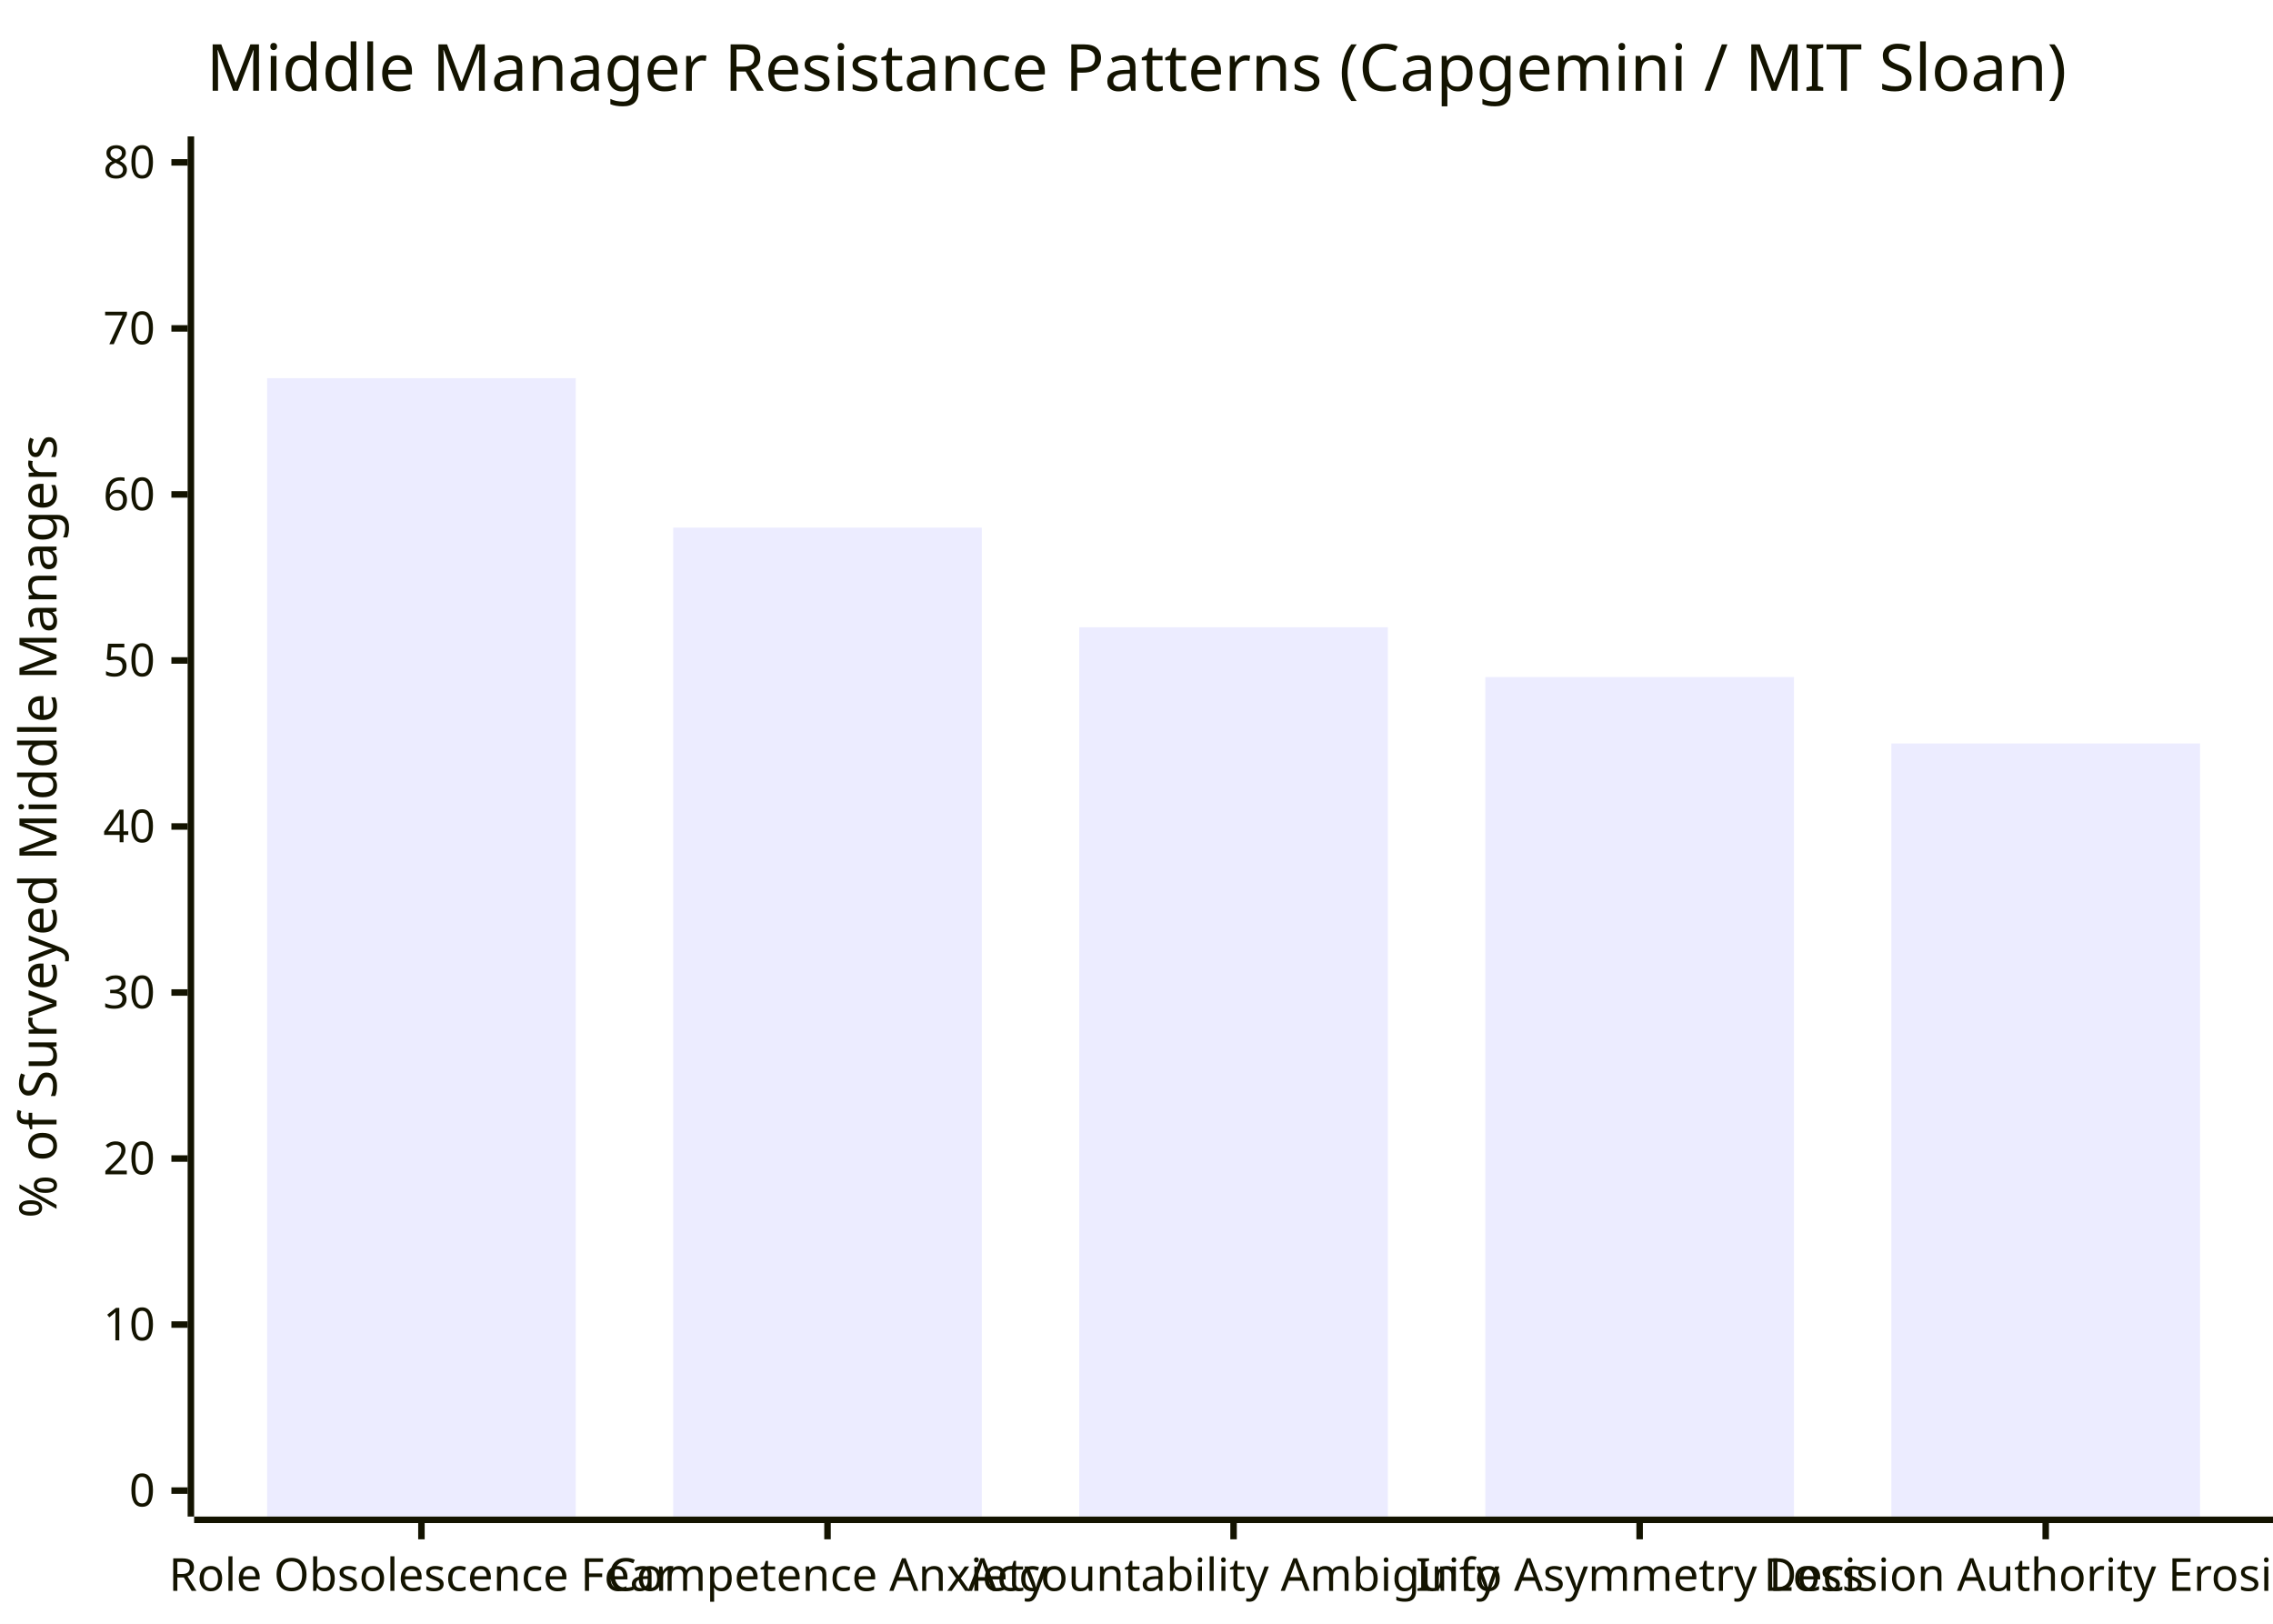
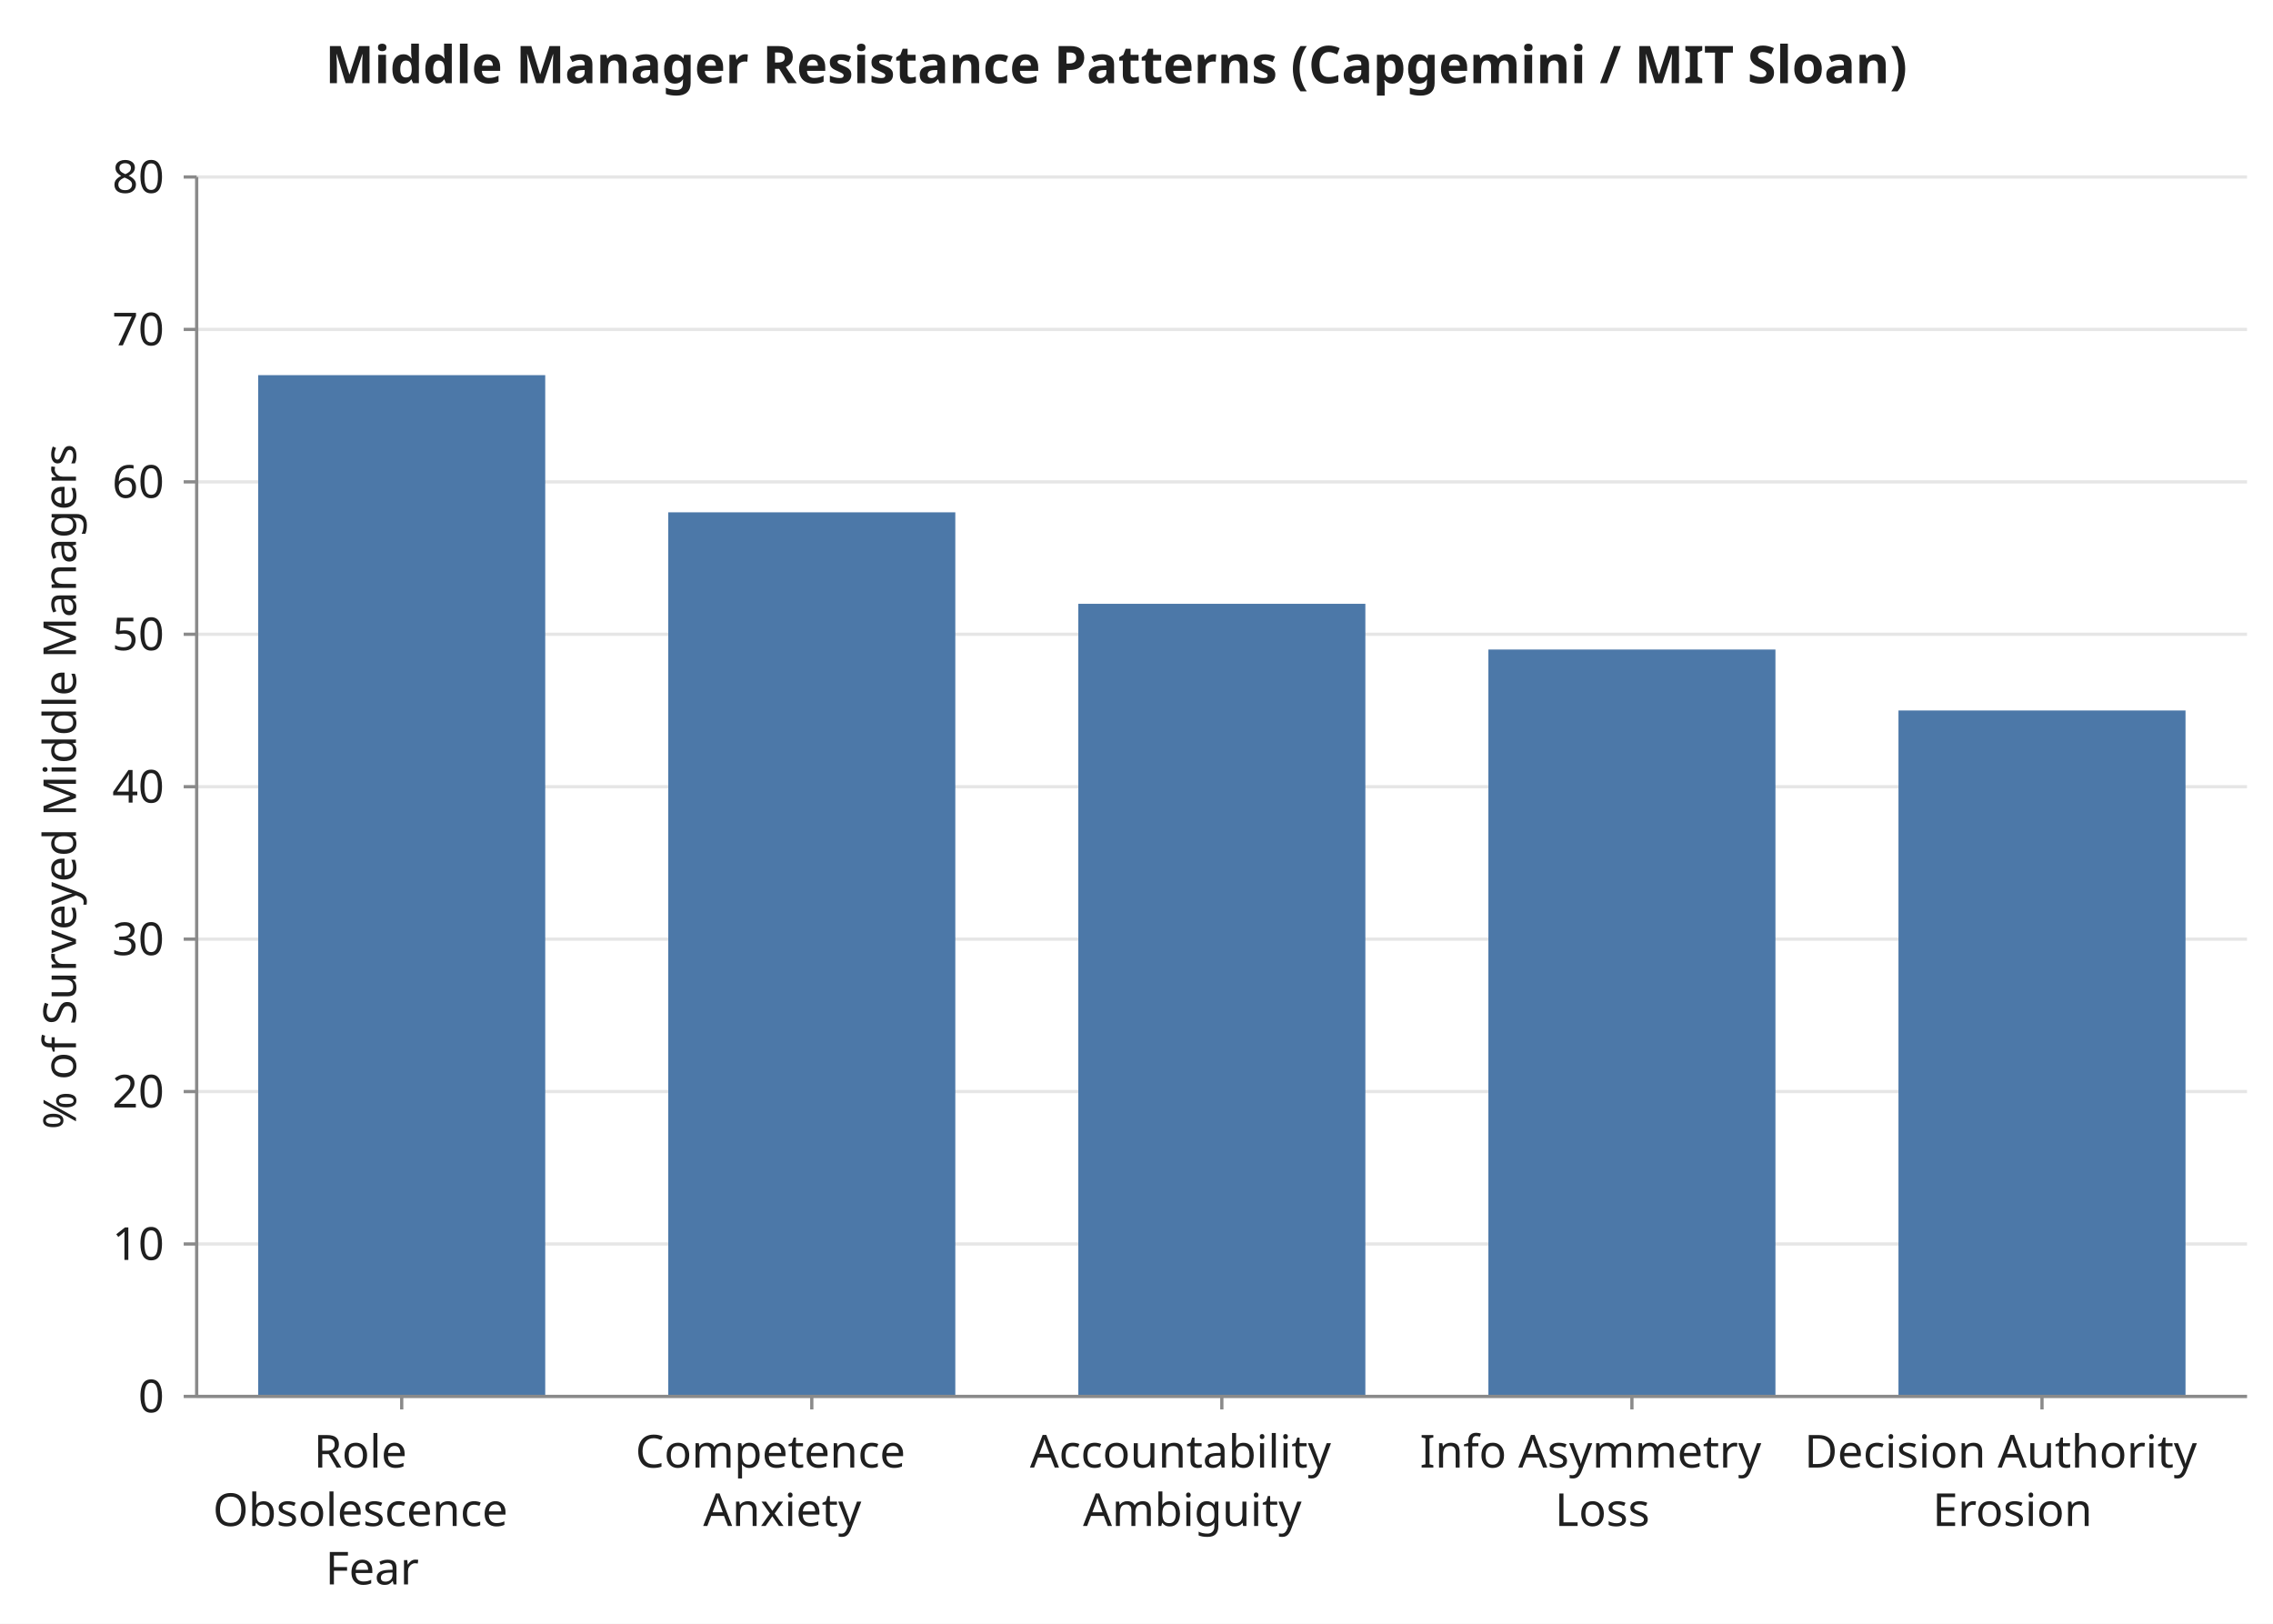
- <svg xmlns="http://www.w3.org/2000/svg" id="diagram-09-resistance-patterns" width="100%" style="max-width: 700px;" viewBox="0 0 700 500" role="graphics-document document" aria-roledescription="xychart">
+ <svg xmlns="http://www.w3.org/2000/svg" class="pele pele-xychart" viewBox="0 0 700 500" width="700" height="500" style="--_bg:#fff;--_fg:#1f1f1f;--_m:#6e6e6e;--_l:#1f1f1f;--_s:#f3f3f3;--_a:#e6e6e6;--_b:#8a8a8a;--_c:#5b7bd5;color:#1f1f1f;--_tw:bold;--_fm:monospace;font:16px sans-serif;letter-spacing:normal;word-spacing:normal;text-transform:none;direction:ltr;font-family:sans-serif" fill="#1f1f1f" role="graphics-document document" aria-roledescription="xychart">
  <rect x="0" y="0" width="100%" height="100%" fill="#ffffff" />
-   <style>#diagram-09-resistance-patterns{font-family:sans-serif;font-size:16px;fill:#333;}@keyframes edge-animation-frame{from{stroke-dashoffset:0;}}@keyframes dash{to{stroke-dashoffset:0;}}#diagram-09-resistance-patterns .edge-animation-slow{stroke-dasharray:9,5!important;stroke-dashoffset:900;animation:dash 50s linear infinite;stroke-linecap:round;}#diagram-09-resistance-patterns .edge-animation-fast{stroke-dasharray:9,5!important;stroke-dashoffset:900;animation:dash 20s linear infinite;stroke-linecap:round;}#diagram-09-resistance-patterns .error-icon{fill:#552222;}#diagram-09-resistance-patterns .error-text{fill:#552222;stroke:#552222;}#diagram-09-resistance-patterns .edge-thickness-normal{stroke-width:1px;}#diagram-09-resistance-patterns .edge-thickness-thick{stroke-width:3.5px;}#diagram-09-resistance-patterns .edge-pattern-solid{stroke-dasharray:0;}#diagram-09-resistance-patterns .edge-thickness-invisible{stroke-width:0;fill:none;}#diagram-09-resistance-patterns .edge-pattern-dashed{stroke-dasharray:3;}#diagram-09-resistance-patterns .edge-pattern-dotted{stroke-dasharray:2;}#diagram-09-resistance-patterns .marker{fill:#333333;stroke:#333333;}#diagram-09-resistance-patterns .marker.cross{stroke:#333333;}#diagram-09-resistance-patterns svg{font-family:sans-serif;font-size:16px;}#diagram-09-resistance-patterns p{margin:0;}#diagram-09-resistance-patterns .node .neo-node{stroke:#9370DB;}#diagram-09-resistance-patterns [data-look="neo"].node rect,#diagram-09-resistance-patterns [data-look="neo"].cluster rect,#diagram-09-resistance-patterns [data-look="neo"].node polygon{stroke:#9370DB;filter:drop-shadow(1px 2px 2px rgba(185, 185, 185, 1));}#diagram-09-resistance-patterns [data-look="neo"].swimlane.cluster rect{filter:none;}#diagram-09-resistance-patterns [data-look="neo"].node path{stroke:#9370DB;stroke-width:1px;}#diagram-09-resistance-patterns [data-look="neo"].node .outer-path{filter:drop-shadow(1px 2px 2px rgba(185, 185, 185, 1));}#diagram-09-resistance-patterns [data-look="neo"].node .neo-line path{stroke:#9370DB;filter:none;}#diagram-09-resistance-patterns [data-look="neo"].node circle{stroke:#9370DB;filter:drop-shadow(1px 2px 2px rgba(185, 185, 185, 1));}#diagram-09-resistance-patterns [data-look="neo"].node circle .state-start{fill:#000000;}#diagram-09-resistance-patterns [data-look="neo"].icon-shape .icon{fill:#9370DB;filter:drop-shadow(1px 2px 2px rgba(185, 185, 185, 1));}#diagram-09-resistance-patterns [data-look="neo"].icon-shape .icon-neo path{stroke:#9370DB;filter:drop-shadow(1px 2px 2px rgba(185, 185, 185, 1));}#diagram-09-resistance-patterns :root{--mermaid-font-family:"trebuchet ms",verdana,arial,sans-serif;}</style>
-   <g />
-   <g class="main">
-     <rect width="700" height="500" class="background" fill="white" />
-     <g class="chart-title">
-       <text x="0" y="0" fill="rgb(19, 19, 0)" font-size="20" dominant-baseline="middle" text-anchor="middle" transform="translate(350, 21) rotate(0)">Middle Manager Resistance Patterns (Capgemini / MIT Sloan)</text>
-     </g>
-     <g class="plot">
-       <g class="bar-plot-0">
-         <rect x="82.266" y="116.462" width="95.041" height="350.538" fill="#ECECFF" stroke="#ECECFF" stroke-width="0" />
-         <rect x="207.319" y="162.475" width="95.041" height="304.525" fill="#ECECFF" stroke="#ECECFF" stroke-width="0" />
-         <rect x="332.373" y="193.15" width="95.041" height="273.85" fill="#ECECFF" stroke="#ECECFF" stroke-width="0" />
-         <rect x="457.426" y="208.487" width="95.041" height="258.513" fill="#ECECFF" stroke="#ECECFF" stroke-width="0" />
-         <rect x="582.48" y="228.938" width="95.041" height="238.062" fill="#ECECFF" stroke="#ECECFF" stroke-width="0" />
-       </g>
-     </g>
-     <g class="bottom-axis">
-       <g class="axis-line">
-         <path d="M 59.786,468 L 700,468" fill="none" stroke="#131300" stroke-width="2" />
-       </g>
-       <g class="label">
-         <text x="0" y="0" fill="rgb(19, 19, 0)" font-size="14" dominant-baseline="text-before-edge" text-anchor="middle" transform="translate(129.7861, 479) rotate(0)">Role Obsolescence Fear</text>
-         <text x="0" y="0" fill="rgb(19, 19, 0)" font-size="14" dominant-baseline="text-before-edge" text-anchor="middle" transform="translate(254.8396, 479) rotate(0)">Competence Anxiety</text>
-         <text x="0" y="0" fill="rgb(19, 19, 0)" font-size="14" dominant-baseline="text-before-edge" text-anchor="middle" transform="translate(379.8931, 479) rotate(0)">Accountability Ambiguity</text>
-         <text x="0" y="0" fill="rgb(19, 19, 0)" font-size="14" dominant-baseline="text-before-edge" text-anchor="middle" transform="translate(504.9465, 479) rotate(0)">Info Asymmetry Loss</text>
-         <text x="0" y="0" fill="rgb(19, 19, 0)" font-size="14" dominant-baseline="text-before-edge" text-anchor="middle" transform="translate(630, 479) rotate(0)">Decision Authority Erosion</text>
-       </g>
-       <g class="ticks">
-         <path d="M 129.786,469 L 129.786,474" fill="none" stroke="#131300" stroke-width="2" />
-         <path d="M 254.84,469 L 254.84,474" fill="none" stroke="#131300" stroke-width="2" />
-         <path d="M 379.893,469 L 379.893,474" fill="none" stroke="#131300" stroke-width="2" />
-         <path d="M 504.947,469 L 504.947,474" fill="none" stroke="#131300" stroke-width="2" />
-         <path d="M 630,469 L 630,474" fill="none" stroke="#131300" stroke-width="2" />
-       </g>
-     </g>
-     <g class="left-axis">
-       <g class="axisl-line">
-         <path d="M 58.786,42 L 58.786,467 " fill="none" stroke="#131300" stroke-width="2" />
-       </g>
-       <g class="label">
-         <text x="0" y="0" fill="rgb(19, 19, 0)" font-size="14" dominant-baseline="middle" text-anchor="end" transform="translate(47.78613, 50) rotate(0)">80</text>
-         <text x="0" y="0" fill="rgb(19, 19, 0)" font-size="14" dominant-baseline="middle" text-anchor="end" transform="translate(47.78613, 101.125) rotate(0)">70</text>
-         <text x="0" y="0" fill="rgb(19, 19, 0)" font-size="14" dominant-baseline="middle" text-anchor="end" transform="translate(47.78613, 152.25) rotate(0)">60</text>
-         <text x="0" y="0" fill="rgb(19, 19, 0)" font-size="14" dominant-baseline="middle" text-anchor="end" transform="translate(47.78613, 203.375) rotate(0)">50</text>
-         <text x="0" y="0" fill="rgb(19, 19, 0)" font-size="14" dominant-baseline="middle" text-anchor="end" transform="translate(47.78613, 254.5) rotate(0)">40</text>
-         <text x="0" y="0" fill="rgb(19, 19, 0)" font-size="14" dominant-baseline="middle" text-anchor="end" transform="translate(47.78613, 305.625) rotate(0)">30</text>
-         <text x="0" y="0" fill="rgb(19, 19, 0)" font-size="14" dominant-baseline="middle" text-anchor="end" transform="translate(47.78613, 356.75) rotate(0)">20</text>
-         <text x="0" y="0" fill="rgb(19, 19, 0)" font-size="14" dominant-baseline="middle" text-anchor="end" transform="translate(47.78613, 407.875) rotate(0)">10</text>
-         <text x="0" y="0" fill="rgb(19, 19, 0)" font-size="14" dominant-baseline="middle" text-anchor="end" transform="translate(47.78613, 459) rotate(0)">0</text>
-       </g>
-       <g class="ticks">
-         <path d="M 57.786,50 L 52.786,50" fill="none" stroke="#131300" stroke-width="2" />
-         <path d="M 57.786,101.125 L 52.786,101.125" fill="none" stroke="#131300" stroke-width="2" />
-         <path d="M 57.786,152.25 L 52.786,152.25" fill="none" stroke="#131300" stroke-width="2" />
-         <path d="M 57.786,203.375 L 52.786,203.375" fill="none" stroke="#131300" stroke-width="2" />
-         <path d="M 57.786,254.5 L 52.786,254.5" fill="none" stroke="#131300" stroke-width="2" />
-         <path d="M 57.786,305.625 L 52.786,305.625" fill="none" stroke="#131300" stroke-width="2" />
-         <path d="M 57.786,356.75 L 52.786,356.75" fill="none" stroke="#131300" stroke-width="2" />
-         <path d="M 57.786,407.875 L 52.786,407.875" fill="none" stroke="#131300" stroke-width="2" />
-         <path d="M 57.786,459 L 52.786,459" fill="none" stroke="#131300" stroke-width="2" />
-       </g>
-       <g class="title">
-         <text x="0" y="0" fill="rgb(19, 19, 0)" font-size="16" dominant-baseline="text-before-edge" text-anchor="middle" transform="translate(5, 254.5) rotate(270)">% of Surveyed Middle Managers</text>
-       </g>
+   <text fill="#1f1f1f" class="pele-title" font-weight="bold" text-anchor="middle" xml:space="preserve">
+     <tspan x="350" y="25.6">Middle Manager Resistance Patterns (Capgemini / MIT Sloan)</tspan>
+   </text>
+   <path class="pele-grid" d="M60.57,430H692M60.57,383.06H692M60.57,336.13H692M60.57,289.19H692M60.57,242.25H692M60.57,195.31H692M60.57,148.38H692M60.57,101.44H692M60.57,54.5H692" stroke="#e6e6e6" />
+   <g class="pele-plot">
+     <g class="pele-series pele-bars" fill="#4c78a8">
+       <rect x="79.51" y="115.52" width="88.4" height="314.48" />
+       <rect x="205.8" y="157.76" width="88.4" height="272.24" />
+       <rect x="332.08" y="185.93" width="88.4" height="244.08" />
+       <rect x="458.37" y="200.01" width="88.4" height="229.99" />
+       <rect x="584.66" y="218.78" width="88.4" height="211.22" />
    </g>
  </g>
-   <g class="mermaid-tmp-group" />
+   <path class="pele-axis" d="M60.57,54.5V430M60.57,430H692M60.57,430h-4M60.57,383.06h-4M60.57,336.13h-4M60.57,289.19h-4M60.57,242.25h-4M60.57,195.31h-4M60.57,148.38h-4M60.57,101.44h-4M60.57,54.5h-4M123.71,430v4M250,430v4M376.28,430v4M502.57,430v4M628.86,430v4" fill="none" stroke="#8a8a8a" />
+   <g class="pele-axis-labels" font-size="14" fill="#6e6e6e">
+     <text fill="#1f1f1f" x="50.57" y="434.9" text-anchor="end">0</text>
+     <text fill="#1f1f1f" x="50.57" y="387.96" text-anchor="end">10</text>
+     <text fill="#1f1f1f" x="50.57" y="341.03" text-anchor="end">20</text>
+     <text fill="#1f1f1f" x="50.57" y="294.09" text-anchor="end">30</text>
+     <text fill="#1f1f1f" x="50.57" y="247.15" text-anchor="end">40</text>
+     <text fill="#1f1f1f" x="50.57" y="200.21" text-anchor="end">50</text>
+     <text fill="#1f1f1f" x="50.57" y="153.28" text-anchor="end">60</text>
+     <text fill="#1f1f1f" x="50.57" y="106.34" text-anchor="end">70</text>
+     <text fill="#1f1f1f" x="50.57" y="59.4" text-anchor="end">80</text>
+     <text fill="#1f1f1f" text-anchor="middle" xml:space="preserve">
+       <tspan x="123.71" y="451.9">Role</tspan>
+       <tspan x="123.71" y="469.9">Obsolescence</tspan>
+       <tspan x="123.71" y="487.9">Fear</tspan>
+     </text>
+     <text fill="#1f1f1f" text-anchor="middle" xml:space="preserve">
+       <tspan x="250" y="451.9">Competence</tspan>
+       <tspan x="250" y="469.9">Anxiety</tspan>
+     </text>
+     <text fill="#1f1f1f" text-anchor="middle" xml:space="preserve">
+       <tspan x="376.28" y="451.9">Accountability</tspan>
+       <tspan x="376.28" y="469.9">Ambiguity</tspan>
+     </text>
+     <text fill="#1f1f1f" text-anchor="middle" xml:space="preserve">
+       <tspan x="502.57" y="451.9">Info Asymmetry</tspan>
+       <tspan x="502.57" y="469.9">Loss</tspan>
+     </text>
+     <text fill="#1f1f1f" text-anchor="middle" xml:space="preserve">
+       <tspan x="628.86" y="451.9">Decision Authority</tspan>
+       <tspan x="628.86" y="469.9">Erosion</tspan>
+     </text>
+   </g>
+   <g class="pele-axis-titles" font-size="14">
+     <g transform="translate(18.5,242.25) rotate(-90)">
+       <text fill="#1f1f1f" x="0" y="4.9" text-anchor="middle">% of Surveyed Middle Managers</text>
+     </g>
+   </g>
</svg>
